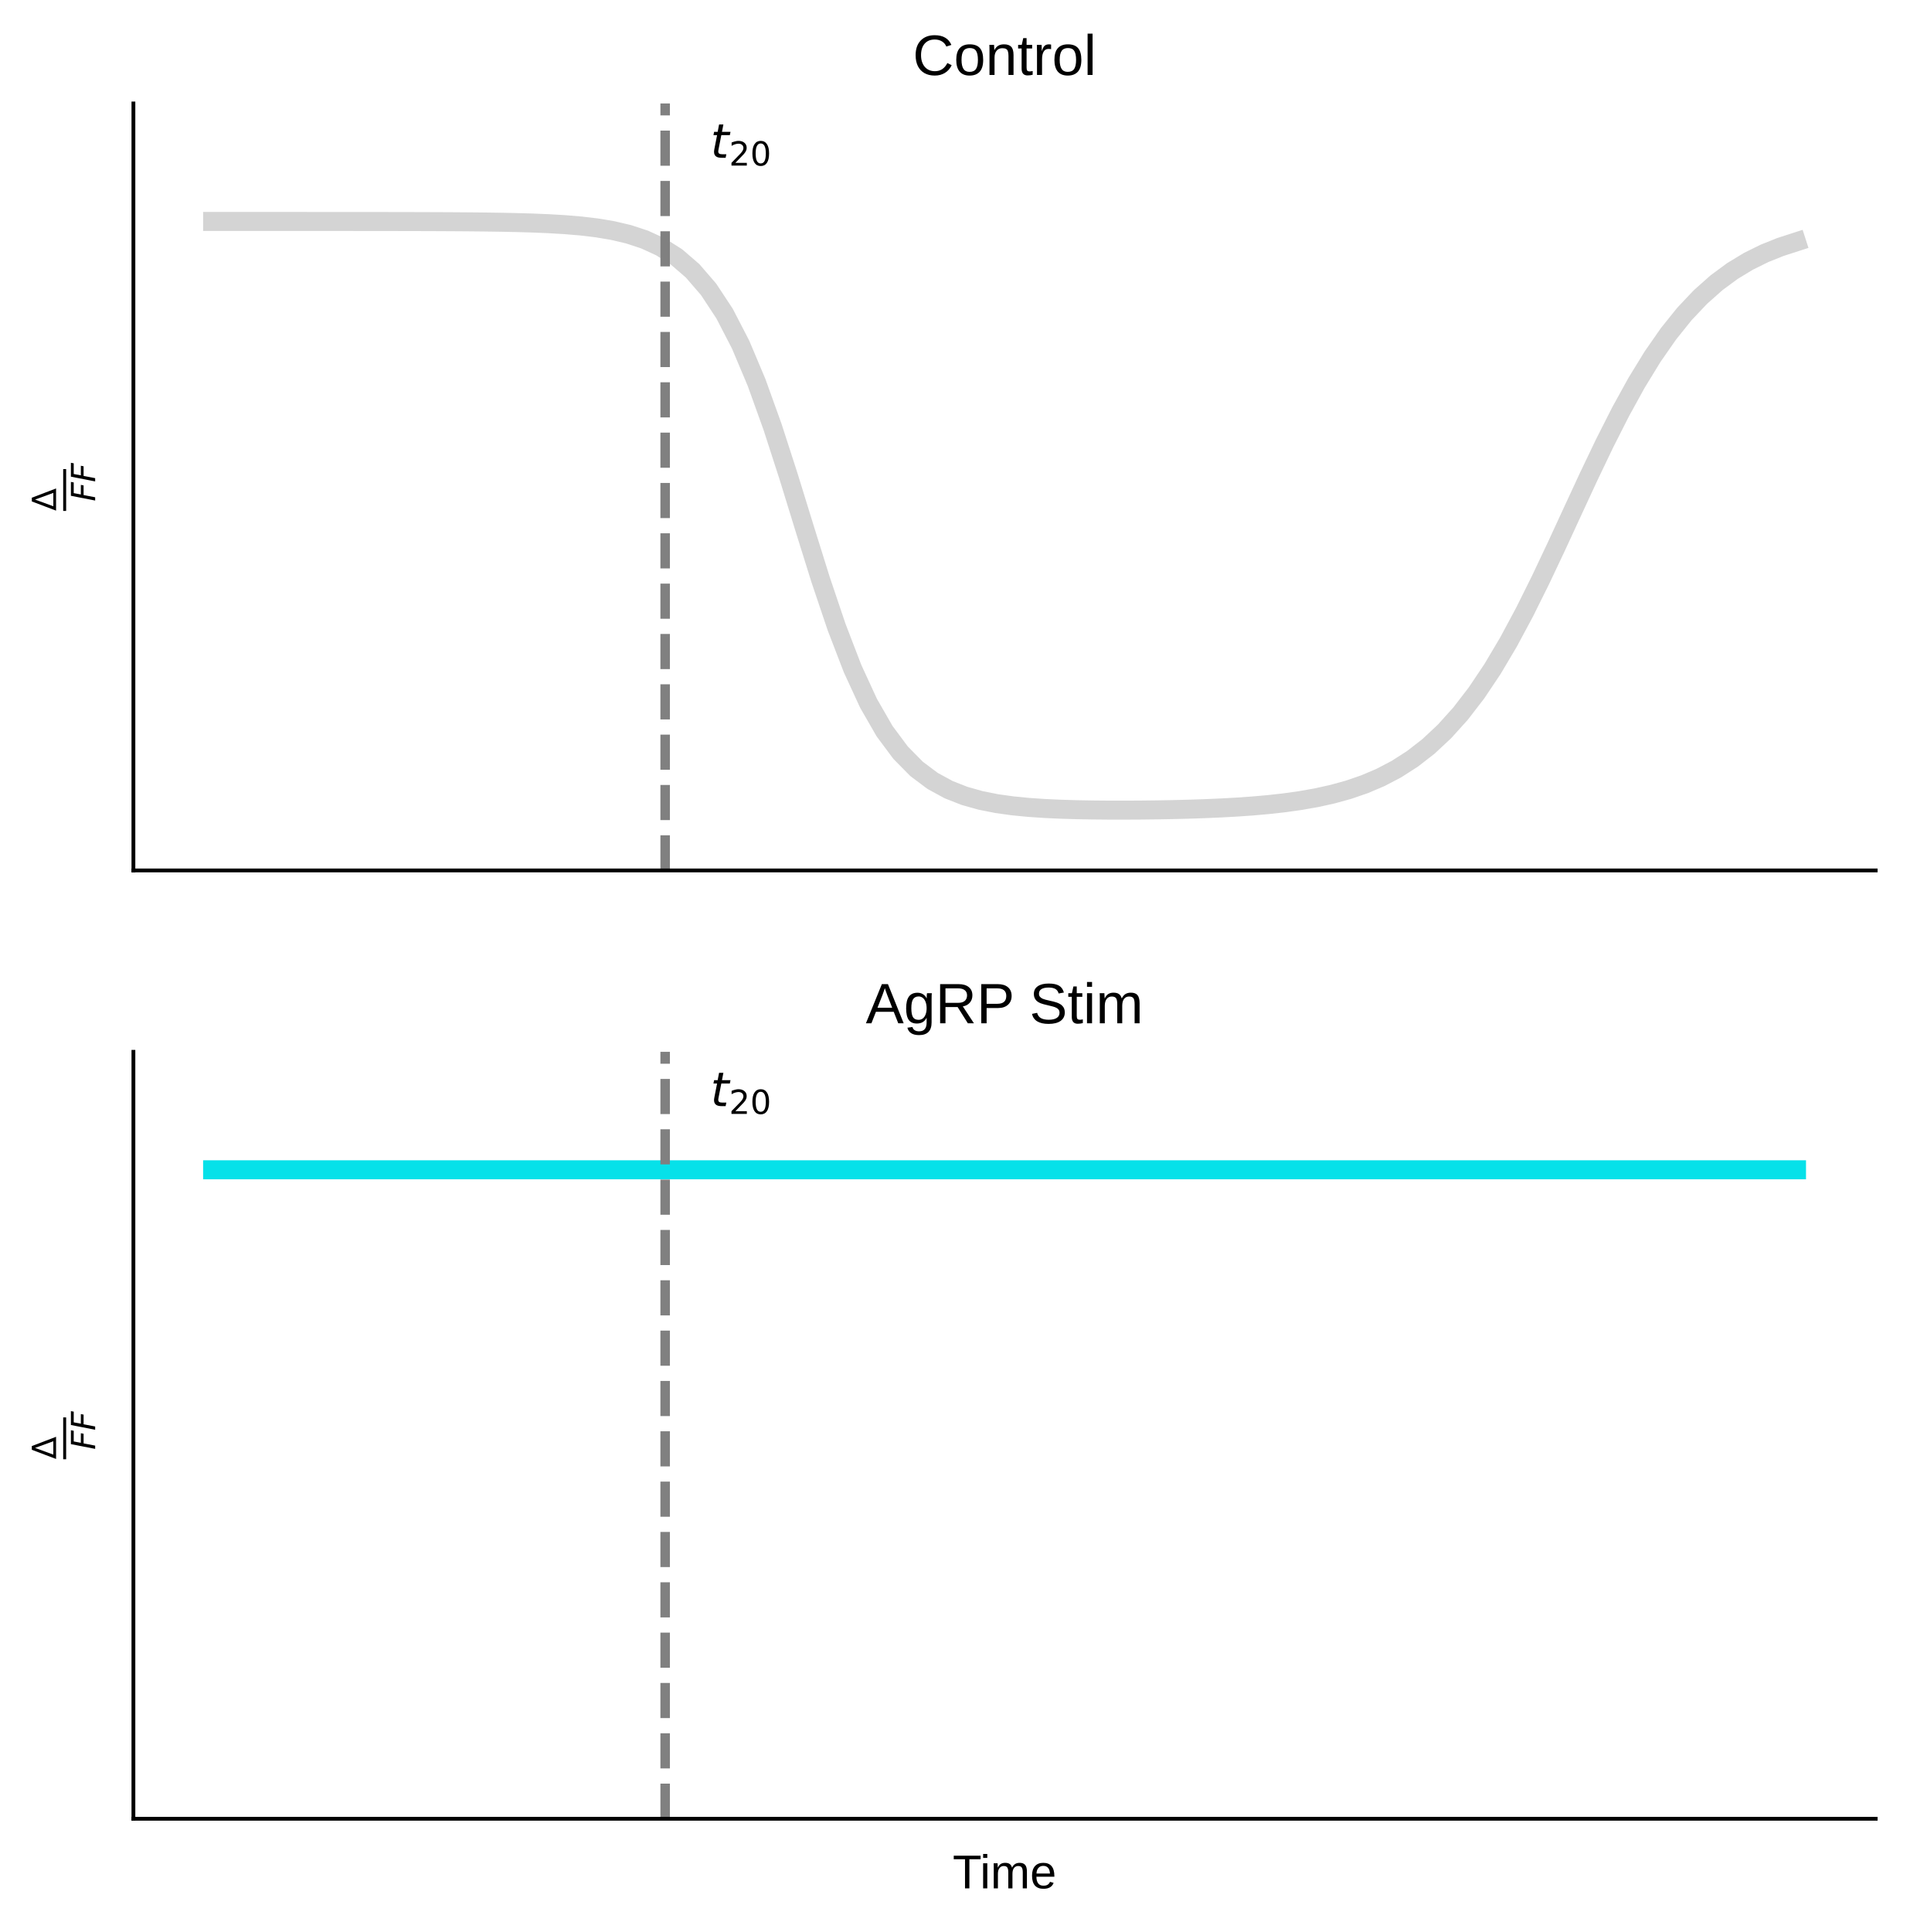
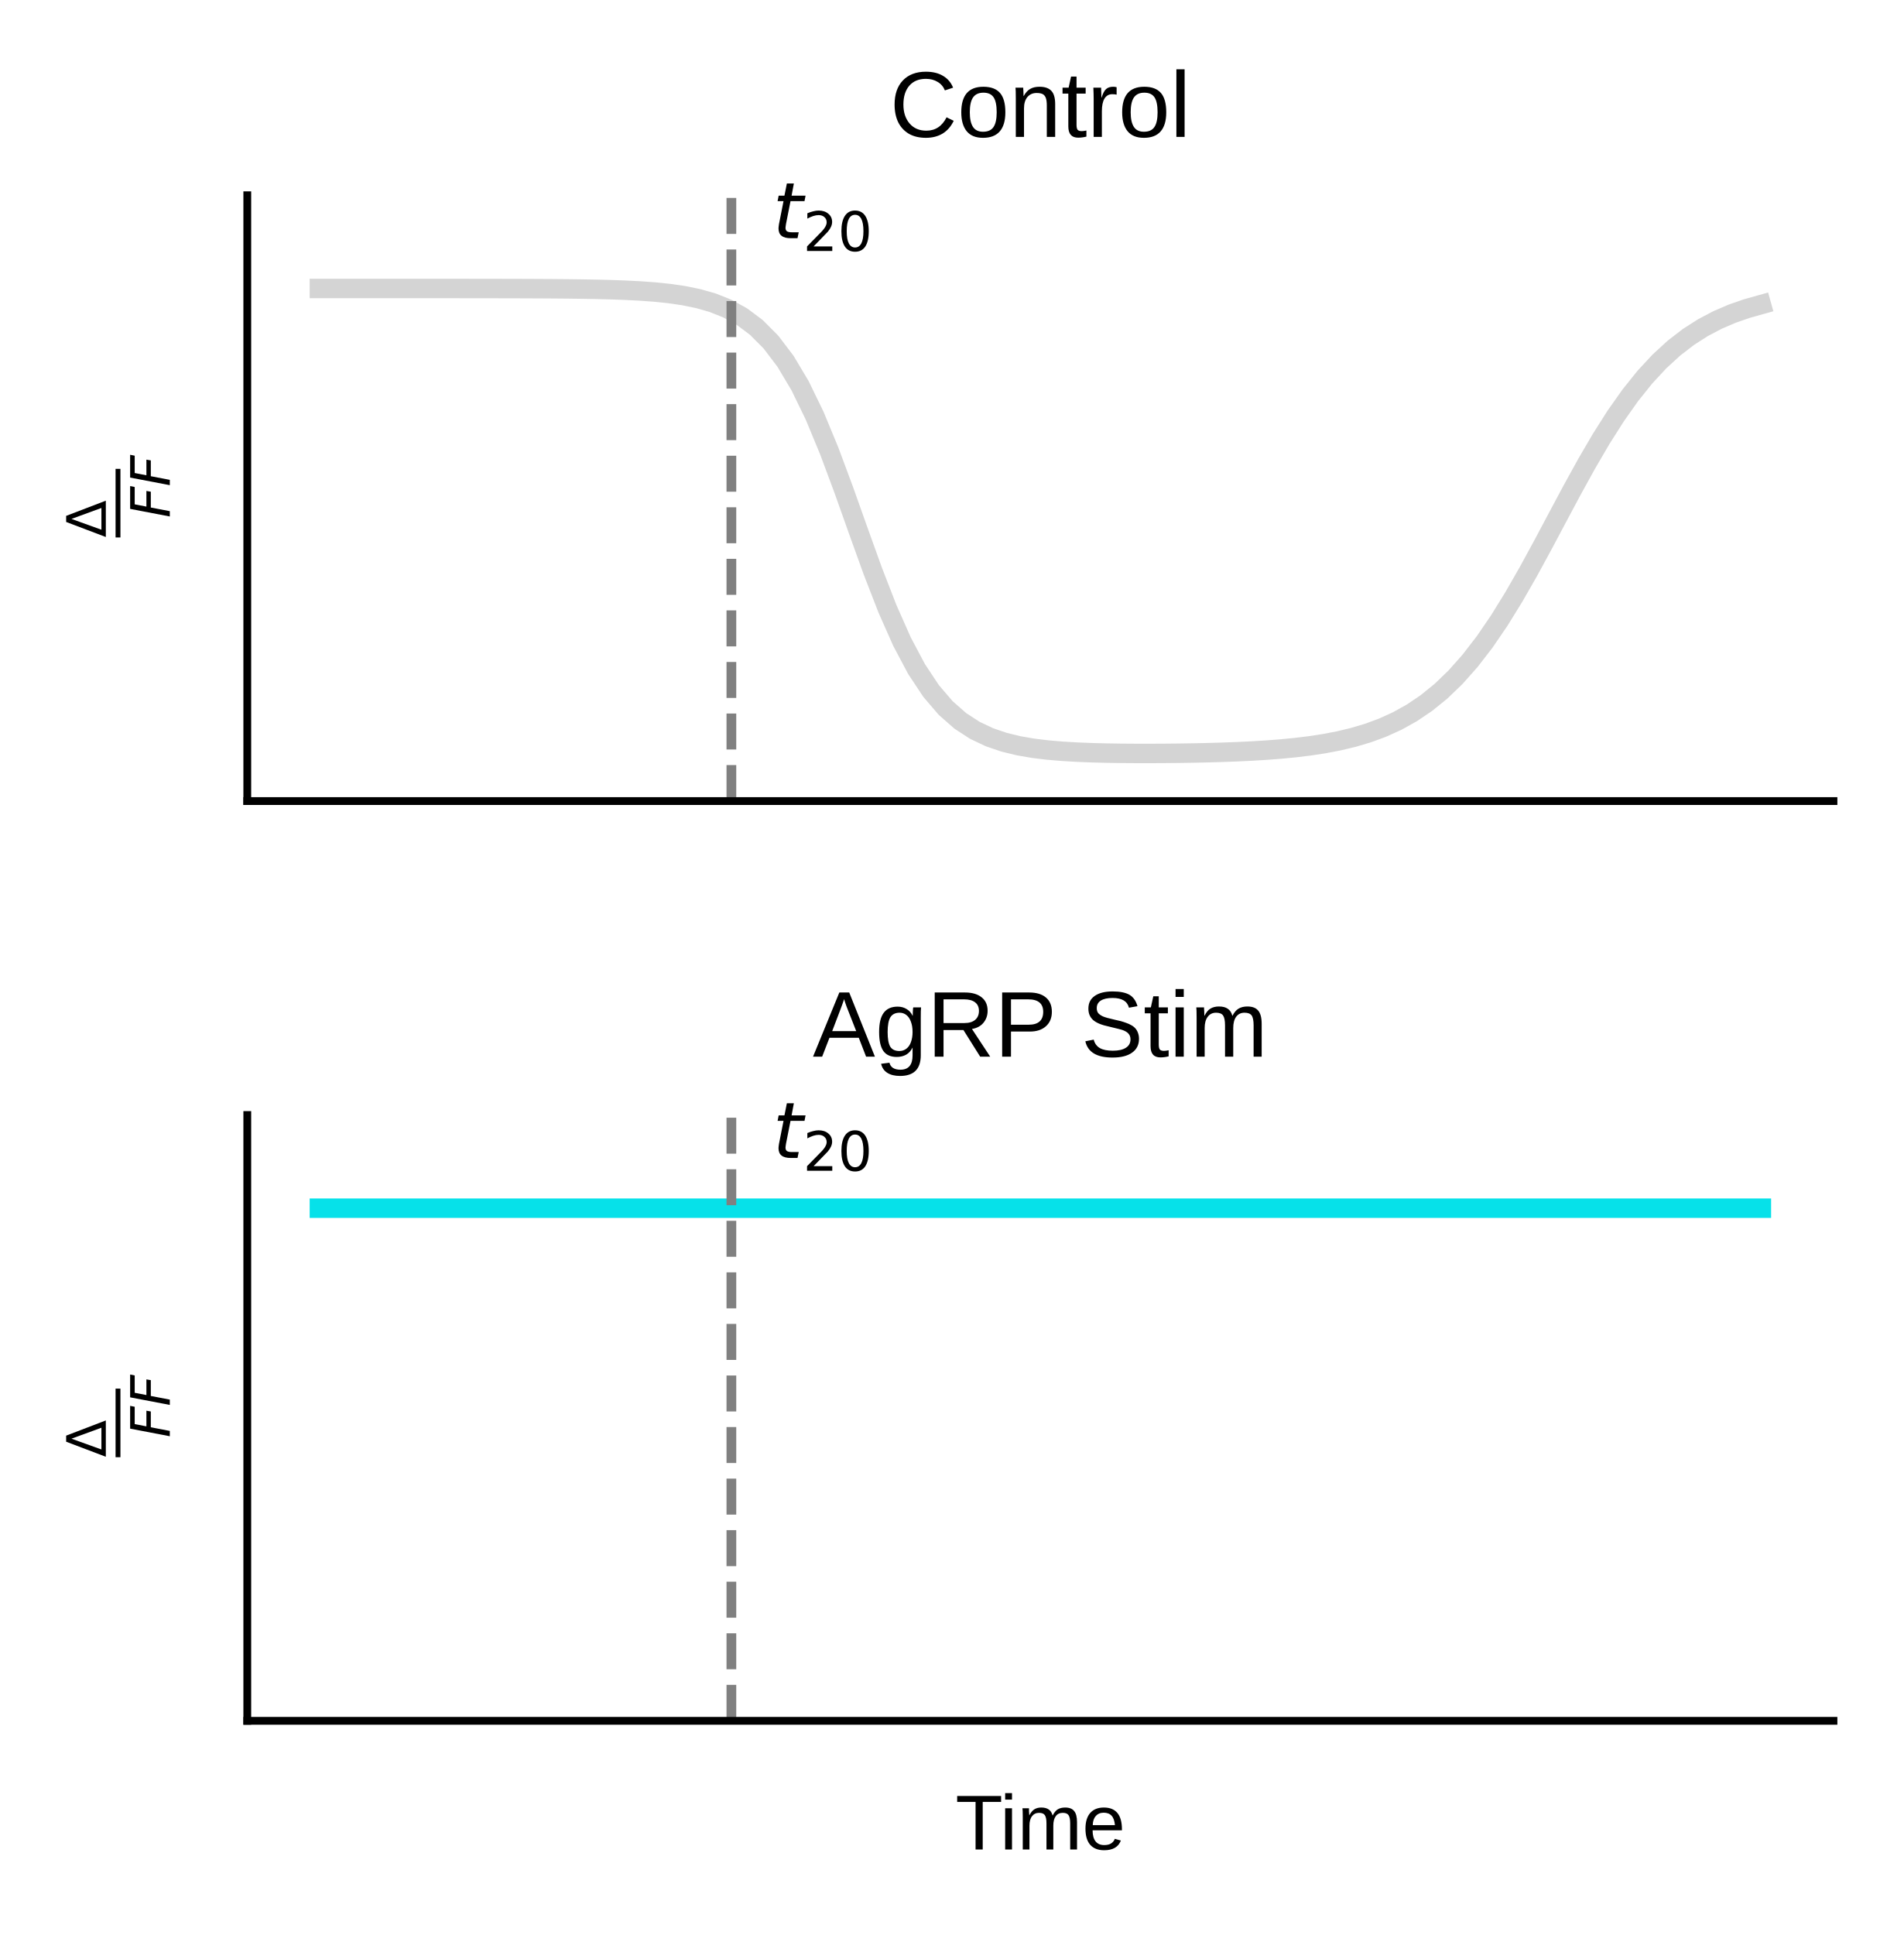
- <svg xmlns="http://www.w3.org/2000/svg" width="402.275pt" height="406.855pt" viewBox="0 0 402.275 406.855" version="1.1">
+ <svg xmlns="http://www.w3.org/2000/svg" width="195.676pt" height="198.908pt" viewBox="0 0 195.676 198.908" version="1.1">
  <defs>
    <style type="text/css">*{stroke-linejoin: round; stroke-linecap: butt}</style>
  </defs>
  <g id="figure_1">
    <g id="patch_1">
-       <path d="M 0 406.855  L 402.275 406.855  L 402.275 0  L 0 0  L 0 406.855  z " style="fill: none" />
+       <path d="M 0 198.908  L 195.676 198.908  L 195.676 0  L 0 0  L 0 198.908  z " style="fill: none" />
    </g>
    <g id="axes_1">
      <g id="patch_2">
-         <path d="M 28.1 183.301  L 395.075 183.301  L 395.075 21.789  L 28.1 21.789  L 28.1 183.301  z " style="fill: none" />
+         <path d="M 25.42 82.345  L 188.476 82.345  L 188.476 20.072  L 25.42 20.072  L 25.42 82.345  z " style="fill: none" />
      </g>
      <g id="matplotlib.axis_1" />
      <g id="matplotlib.axis_2">
        <g id="text_1">
-           <g transform="translate(16.7 107.5953) rotate(-90)">
+           <g transform="translate(14.8 55.24838) rotate(-90)">
            <text>
-               <tspan style="font: 7px 'DejaVu Sans'" x="0" y="-4.892">Δ</tspan>
-               <tspan style="font: oblique 7px 'DejaVu Sans'" x="2 4.789" y="3.341 -4.892">FF</tspan>
+               <tspan style="font: 5.6px 'DejaVu Sans'" x="0" y="-3.92">Δ</tspan>
+               <tspan style="font: oblique 5.6px 'DejaVu Sans'" x="2 3.831" y="2.659 -3.92">FF</tspan>
            </text>
-             <rect x="0" y="-3.392" width="8.815" height="0.625" />
+             <rect x="0" y="-2.92" width="7.052" height="0.5" />
          </g>
        </g>
      </g>
      <g id="line2d_1">
-         <path d="M 44.781 46.638  L 48.151 46.638  L 51.52 46.638  L 54.89 46.638  L 58.26 46.639  L 61.63 46.639  L 65 46.64  L 68.37 46.641  L 71.739 46.642  L 75.109 46.644  L 78.479 46.647  L 81.849 46.651  L 85.219 46.657  L 88.589 46.665  L 91.958 46.677  L 95.328 46.694  L 98.698 46.718  L 102.068 46.752  L 105.438 46.8  L 108.808 46.869  L 112.177 46.967  L 115.547 47.106  L 118.917 47.304  L 122.287 47.585  L 125.657 47.982  L 129.027 48.544  L 132.396 49.334  L 135.766 50.443  L 139.136 51.988  L 142.506 54.12  L 145.876 57.028  L 149.246 60.928  L 152.615 66.042  L 155.985 72.554  L 159.355 80.546  L 162.725 89.916  L 166.095 100.337  L 169.465 111.264  L 172.834 122.038  L 176.204 132.034  L 179.574 140.8  L 182.944 148.115  L 186.314 153.969  L 189.684 158.5  L 193.053 161.917  L 196.423 164.443  L 199.793 166.283  L 203.163 167.608  L 206.533 168.554  L 209.903 169.225  L 213.272 169.698  L 216.642 170.028  L 220.012 170.256  L 223.382 170.41  L 226.752 170.511  L 230.122 170.571  L 233.491 170.601  L 236.861 170.605  L 240.231 170.588  L 243.601 170.55  L 246.971 170.49  L 250.341 170.406  L 253.71 170.295  L 257.08 170.15  L 260.45 169.965  L 263.82 169.729  L 267.19 169.431  L 270.56 169.055  L 273.929 168.581  L 277.299 167.986  L 280.669 167.24  L 284.039 166.31  L 287.409 165.152  L 290.779 163.719  L 294.148 161.953  L 297.518 159.793  L 300.888 157.172  L 304.258 154.023  L 307.628 150.286  L 310.998 145.913  L 314.367 140.88  L 317.737 135.197  L 321.107 128.917  L 324.477 122.14  L 327.847 115.011  L 331.217 107.712  L 334.586 100.441  L 337.956 93.396  L 341.326 86.747  L 344.696 80.629  L 348.066 75.129  L 351.436 70.285  L 354.805 66.097  L 358.175 62.534  L 361.545 59.543  L 364.915 57.06  L 368.285 55.019  L 371.655 53.355  L 375.024 52.005  L 378.394 50.917  " clip-path="url(#p12f5ca377c)" style="fill: none; stroke: #d4d4d4; stroke-width: 4; stroke-linecap: square" />
+         <path d="M 32.832 29.652  L 34.329 29.652  L 35.826 29.652  L 37.324 29.652  L 38.821 29.653  L 40.318 29.653  L 41.815 29.653  L 43.313 29.653  L 44.81 29.654  L 46.307 29.655  L 47.805 29.656  L 49.302 29.657  L 50.799 29.66  L 52.297 29.663  L 53.794 29.667  L 55.291 29.674  L 56.788 29.683  L 58.286 29.696  L 59.783 29.715  L 61.28 29.741  L 62.778 29.779  L 64.275 29.833  L 65.772 29.909  L 67.27 30.017  L 68.767 30.171  L 70.264 30.387  L 71.761 30.692  L 73.259 31.119  L 74.756 31.715  L 76.253 32.537  L 77.751 33.658  L 79.248 35.162  L 80.745 37.134  L 82.243 39.645  L 83.74 42.726  L 85.237 46.339  L 86.734 50.357  L 88.232 54.57  L 89.729 58.724  L 91.226 62.578  L 92.724 65.958  L 94.221 68.779  L 95.718 71.036  L 97.216 72.783  L 98.713 74.1  L 100.21 75.074  L 101.707 75.783  L 103.205 76.294  L 104.702 76.659  L 106.199 76.918  L 107.697 77.1  L 109.194 77.227  L 110.691 77.315  L 112.189 77.375  L 113.686 77.414  L 115.183 77.437  L 116.68 77.448  L 118.178 77.45  L 119.675 77.443  L 121.172 77.429  L 122.67 77.406  L 124.167 77.373  L 125.664 77.33  L 127.162 77.275  L 128.659 77.203  L 130.156 77.112  L 131.653 76.997  L 133.151 76.852  L 134.648 76.67  L 136.145 76.44  L 137.643 76.153  L 139.14 75.794  L 140.637 75.348  L 142.135 74.795  L 143.632 74.114  L 145.129 73.281  L 146.626 72.271  L 148.124 71.057  L 149.621 69.616  L 151.118 67.93  L 152.616 65.989  L 154.113 63.798  L 155.61 61.376  L 157.108 58.763  L 158.605 56.015  L 160.102 53.2  L 161.599 50.397  L 163.097 47.681  L 164.594 45.117  L 166.091 42.758  L 167.589 40.637  L 169.086 38.77  L 170.583 37.155  L 172.081 35.781  L 173.578 34.628  L 175.075 33.671  L 176.572 32.884  L 178.07 32.242  L 179.567 31.722  L 181.064 31.302  " clip-path="url(#p8f20e45c10)" style="fill: none; stroke: #d4d4d4; stroke-width: 2; stroke-linecap: square" />
      </g>
      <g id="line2d_2">
-         <path d="M 140.099 183.301  L 140.099 21.789  " clip-path="url(#p12f5ca377c)" style="fill: none; stroke-dasharray: 7.4,3.2; stroke-dashoffset: 0; stroke: #808080; stroke-width: 2" />
+         <path d="M 75.184 82.345  L 75.184 20.072  " clip-path="url(#p8f20e45c10)" style="fill: none; stroke-dasharray: 3.7,1.6; stroke-dashoffset: 0; stroke: #808080" />
      </g>
      <g id="patch_3">
-         <path d="M 28.1 183.301  L 28.1 21.789  " style="fill: none; stroke: #000000; stroke-width: 0.8; stroke-linejoin: miter; stroke-linecap: square" />
+         <path d="M 25.42 82.345  L 25.42 20.072  " style="fill: none; stroke: #000000; stroke-width: 0.8; stroke-linejoin: miter; stroke-linecap: square" />
      </g>
      <g id="patch_4">
-         <path d="M 28.1 183.301  L 395.075 183.301  " style="fill: none; stroke: #000000; stroke-width: 0.8; stroke-linejoin: miter; stroke-linecap: square" />
+         <path d="M 25.42 82.345  L 188.476 82.345  " style="fill: none; stroke: #000000; stroke-width: 0.8; stroke-linejoin: miter; stroke-linecap: square" />
      </g>
      <g id="text_2">
-         <g transform="translate(149.6307 34.21337)">
+         <g transform="translate(79.41907 24.86179)">
          <text>
-             <tspan style="font: oblique 10px 'DejaVu Sans'" x="0" y="-0.984">t</tspan>
-             <tspan style="font: 7px 'DejaVu Sans'" x="3.921 8.375" y="0.656">20</tspan>
+             <tspan style="font: oblique 8px 'DejaVu Sans'" x="0" y="-0.375">t</tspan>
+             <tspan style="font: 5.6px 'DejaVu Sans'" x="3.137 6.7" y="0.938">20</tspan>
          </text>
        </g>
      </g>
      <g id="text_3">
-         <text style="font: 12px 'Arial', sans-serif; text-anchor: middle" x="211.588" y="15.789" transform="rotate(-0 211.5875 15.78937)">Control</text>
+         <text style="font: 9.6px 'Arial', sans-serif; text-anchor: middle" x="106.948" y="14.072" transform="rotate(-0 106.948 14.0715)">Control</text>
      </g>
    </g>
    <g id="axes_2">
      <g id="patch_5">
-         <path d="M 28.1 383.009  L 395.075 383.009  L 395.075 221.498  L 28.1 221.498  L 28.1 383.009  z " style="fill: none" />
+         <path d="M 25.42 176.892  L 188.476 176.892  L 188.476 114.618  L 25.42 114.618  L 25.42 176.892  z " style="fill: none" />
      </g>
      <g id="matplotlib.axis_3">
        <g id="text_4">
-           <text style="font: 10px 'Arial', sans-serif; text-anchor: middle" x="211.588" y="397.667" transform="rotate(-0 211.5875 397.6672)">Time</text>
+           <text style="font: 8px 'Arial', sans-serif; text-anchor: middle" x="106.948" y="190.118" transform="rotate(-0 106.948 190.1178)">Time</text>
        </g>
      </g>
      <g id="matplotlib.axis_4">
        <g id="text_5">
-           <g transform="translate(16.7 307.3034) rotate(-90)">
+           <g transform="translate(14.8 149.7946) rotate(-90)">
            <text>
-               <tspan style="font: 7px 'DejaVu Sans'" x="0" y="-4.892">Δ</tspan>
-               <tspan style="font: oblique 7px 'DejaVu Sans'" x="2 4.789" y="3.341 -4.892">FF</tspan>
+               <tspan style="font: 5.6px 'DejaVu Sans'" x="0" y="-3.92">Δ</tspan>
+               <tspan style="font: oblique 5.6px 'DejaVu Sans'" x="2 3.831" y="2.659 -3.92">FF</tspan>
            </text>
-             <rect x="0" y="-3.392" width="8.815" height="0.625" />
+             <rect x="0" y="-2.92" width="7.052" height="0.5" />
          </g>
        </g>
      </g>
      <g id="line2d_3">
-         <path d="M 44.781 246.345  L 48.151 246.345  L 51.52 246.345  L 54.89 246.345  L 58.26 246.345  L 61.63 246.345  L 65 246.345  L 68.37 246.345  L 71.739 246.345  L 75.109 246.345  L 78.479 246.345  L 81.849 246.345  L 85.219 246.345  L 88.589 246.345  L 91.958 246.345  L 95.328 246.345  L 98.698 246.345  L 102.068 246.345  L 105.438 246.345  L 108.808 246.345  L 112.177 246.345  L 115.547 246.345  L 118.917 246.345  L 122.287 246.345  L 125.657 246.345  L 129.027 246.345  L 132.396 246.345  L 135.766 246.345  L 139.136 246.345  L 142.506 246.345  L 145.876 246.345  L 149.246 246.345  L 152.615 246.345  L 155.985 246.345  L 159.355 246.345  L 162.725 246.345  L 166.095 246.345  L 169.465 246.345  L 172.834 246.345  L 176.204 246.345  L 179.574 246.345  L 182.944 246.345  L 186.314 246.345  L 189.684 246.345  L 193.053 246.345  L 196.423 246.345  L 199.793 246.345  L 203.163 246.345  L 206.533 246.345  L 209.903 246.345  L 213.272 246.345  L 216.642 246.345  L 220.012 246.345  L 223.382 246.345  L 226.752 246.345  L 230.122 246.345  L 233.491 246.345  L 236.861 246.345  L 240.231 246.345  L 243.601 246.345  L 246.971 246.345  L 250.341 246.345  L 253.71 246.345  L 257.08 246.345  L 260.45 246.345  L 263.82 246.345  L 267.19 246.345  L 270.56 246.345  L 273.929 246.345  L 277.299 246.345  L 280.669 246.345  L 284.039 246.345  L 287.409 246.345  L 290.779 246.345  L 294.148 246.345  L 297.518 246.345  L 300.888 246.345  L 304.258 246.345  L 307.628 246.345  L 310.998 246.345  L 314.367 246.345  L 317.737 246.345  L 321.107 246.345  L 324.477 246.345  L 327.847 246.345  L 331.217 246.345  L 334.586 246.345  L 337.956 246.345  L 341.326 246.345  L 344.696 246.345  L 348.066 246.345  L 351.436 246.345  L 354.805 246.345  L 358.175 246.345  L 361.545 246.345  L 364.915 246.345  L 368.285 246.345  L 371.655 246.345  L 375.024 246.345  L 378.394 246.345  " clip-path="url(#p8bceea9a1b)" style="fill: none; stroke: #06e1e9; stroke-width: 4; stroke-linecap: square" />
+         <path d="M 32.832 124.198  L 34.329 124.198  L 35.826 124.198  L 37.324 124.198  L 38.821 124.198  L 40.318 124.198  L 41.815 124.198  L 43.313 124.198  L 44.81 124.198  L 46.307 124.198  L 47.805 124.198  L 49.302 124.198  L 50.799 124.198  L 52.297 124.198  L 53.794 124.198  L 55.291 124.198  L 56.788 124.198  L 58.286 124.198  L 59.783 124.198  L 61.28 124.198  L 62.778 124.198  L 64.275 124.198  L 65.772 124.198  L 67.27 124.198  L 68.767 124.198  L 70.264 124.198  L 71.761 124.198  L 73.259 124.198  L 74.756 124.198  L 76.253 124.198  L 77.751 124.198  L 79.248 124.198  L 80.745 124.198  L 82.243 124.198  L 83.74 124.198  L 85.237 124.198  L 86.734 124.198  L 88.232 124.198  L 89.729 124.198  L 91.226 124.198  L 92.724 124.198  L 94.221 124.198  L 95.718 124.198  L 97.216 124.198  L 98.713 124.198  L 100.21 124.198  L 101.707 124.198  L 103.205 124.198  L 104.702 124.198  L 106.199 124.198  L 107.697 124.198  L 109.194 124.198  L 110.691 124.198  L 112.189 124.198  L 113.686 124.198  L 115.183 124.198  L 116.68 124.198  L 118.178 124.198  L 119.675 124.198  L 121.172 124.198  L 122.67 124.198  L 124.167 124.198  L 125.664 124.198  L 127.162 124.198  L 128.659 124.198  L 130.156 124.198  L 131.653 124.198  L 133.151 124.198  L 134.648 124.198  L 136.145 124.198  L 137.643 124.198  L 139.14 124.198  L 140.637 124.198  L 142.135 124.198  L 143.632 124.198  L 145.129 124.198  L 146.626 124.198  L 148.124 124.198  L 149.621 124.198  L 151.118 124.198  L 152.616 124.198  L 154.113 124.198  L 155.61 124.198  L 157.108 124.198  L 158.605 124.198  L 160.102 124.198  L 161.599 124.198  L 163.097 124.198  L 164.594 124.198  L 166.091 124.198  L 167.589 124.198  L 169.086 124.198  L 170.583 124.198  L 172.081 124.198  L 173.578 124.198  L 175.075 124.198  L 176.572 124.198  L 178.07 124.198  L 179.567 124.198  L 181.064 124.198  " clip-path="url(#p481a1b69be)" style="fill: none; stroke: #06e1e9; stroke-width: 2; stroke-linecap: square" />
      </g>
      <g id="line2d_4">
-         <path d="M 140.099 383.009  L 140.099 221.498  " clip-path="url(#p8bceea9a1b)" style="fill: none; stroke-dasharray: 7.4,3.2; stroke-dashoffset: 0; stroke: #808080; stroke-width: 2" />
+         <path d="M 75.184 176.892  L 75.184 114.618  " clip-path="url(#p481a1b69be)" style="fill: none; stroke-dasharray: 3.7,1.6; stroke-dashoffset: 0; stroke: #808080" />
      </g>
      <g id="patch_6">
-         <path d="M 28.1 383.009  L 28.1 221.498  " style="fill: none; stroke: #000000; stroke-width: 0.8; stroke-linejoin: miter; stroke-linecap: square" />
+         <path d="M 25.42 176.892  L 25.42 114.618  " style="fill: none; stroke: #000000; stroke-width: 0.8; stroke-linejoin: miter; stroke-linecap: square" />
      </g>
      <g id="patch_7">
-         <path d="M 28.1 383.009  L 395.075 383.009  " style="fill: none; stroke: #000000; stroke-width: 0.8; stroke-linejoin: miter; stroke-linecap: square" />
+         <path d="M 25.42 176.892  L 188.476 176.892  " style="fill: none; stroke: #000000; stroke-width: 0.8; stroke-linejoin: miter; stroke-linecap: square" />
      </g>
      <g id="text_6">
-         <g transform="translate(149.6307 233.9215)">
+         <g transform="translate(79.41907 119.408)">
          <text>
-             <tspan style="font: oblique 10px 'DejaVu Sans'" x="0" y="-0.984">t</tspan>
-             <tspan style="font: 7px 'DejaVu Sans'" x="3.921 8.375" y="0.656">20</tspan>
+             <tspan style="font: oblique 8px 'DejaVu Sans'" x="0" y="-0.375">t</tspan>
+             <tspan style="font: 5.6px 'DejaVu Sans'" x="3.137 6.7" y="0.938">20</tspan>
          </text>
        </g>
      </g>
      <g id="text_7">
-         <text style="font: 12px 'Arial', sans-serif; text-anchor: middle" x="211.588" y="215.498" transform="rotate(-0 211.5875 215.4975)">AgRP Stim</text>
+         <text style="font: 9.6px 'Arial', sans-serif; text-anchor: middle" x="106.948" y="108.618" transform="rotate(-0 106.948 108.6178)">AgRP Stim</text>
      </g>
    </g>
  </g>
  <defs>
-     <clipPath id="p12f5ca377c">
-       <rect x="28.1" y="21.789" width="366.975" height="161.512" />
+     <clipPath id="p8f20e45c10">
+       <rect x="25.42" y="20.072" width="163.056" height="62.274" />
    </clipPath>
-     <clipPath id="p8bceea9a1b">
-       <rect x="28.1" y="221.498" width="366.975" height="161.512" />
+     <clipPath id="p481a1b69be">
+       <rect x="25.42" y="114.618" width="163.056" height="62.274" />
    </clipPath>
  </defs>
</svg>
